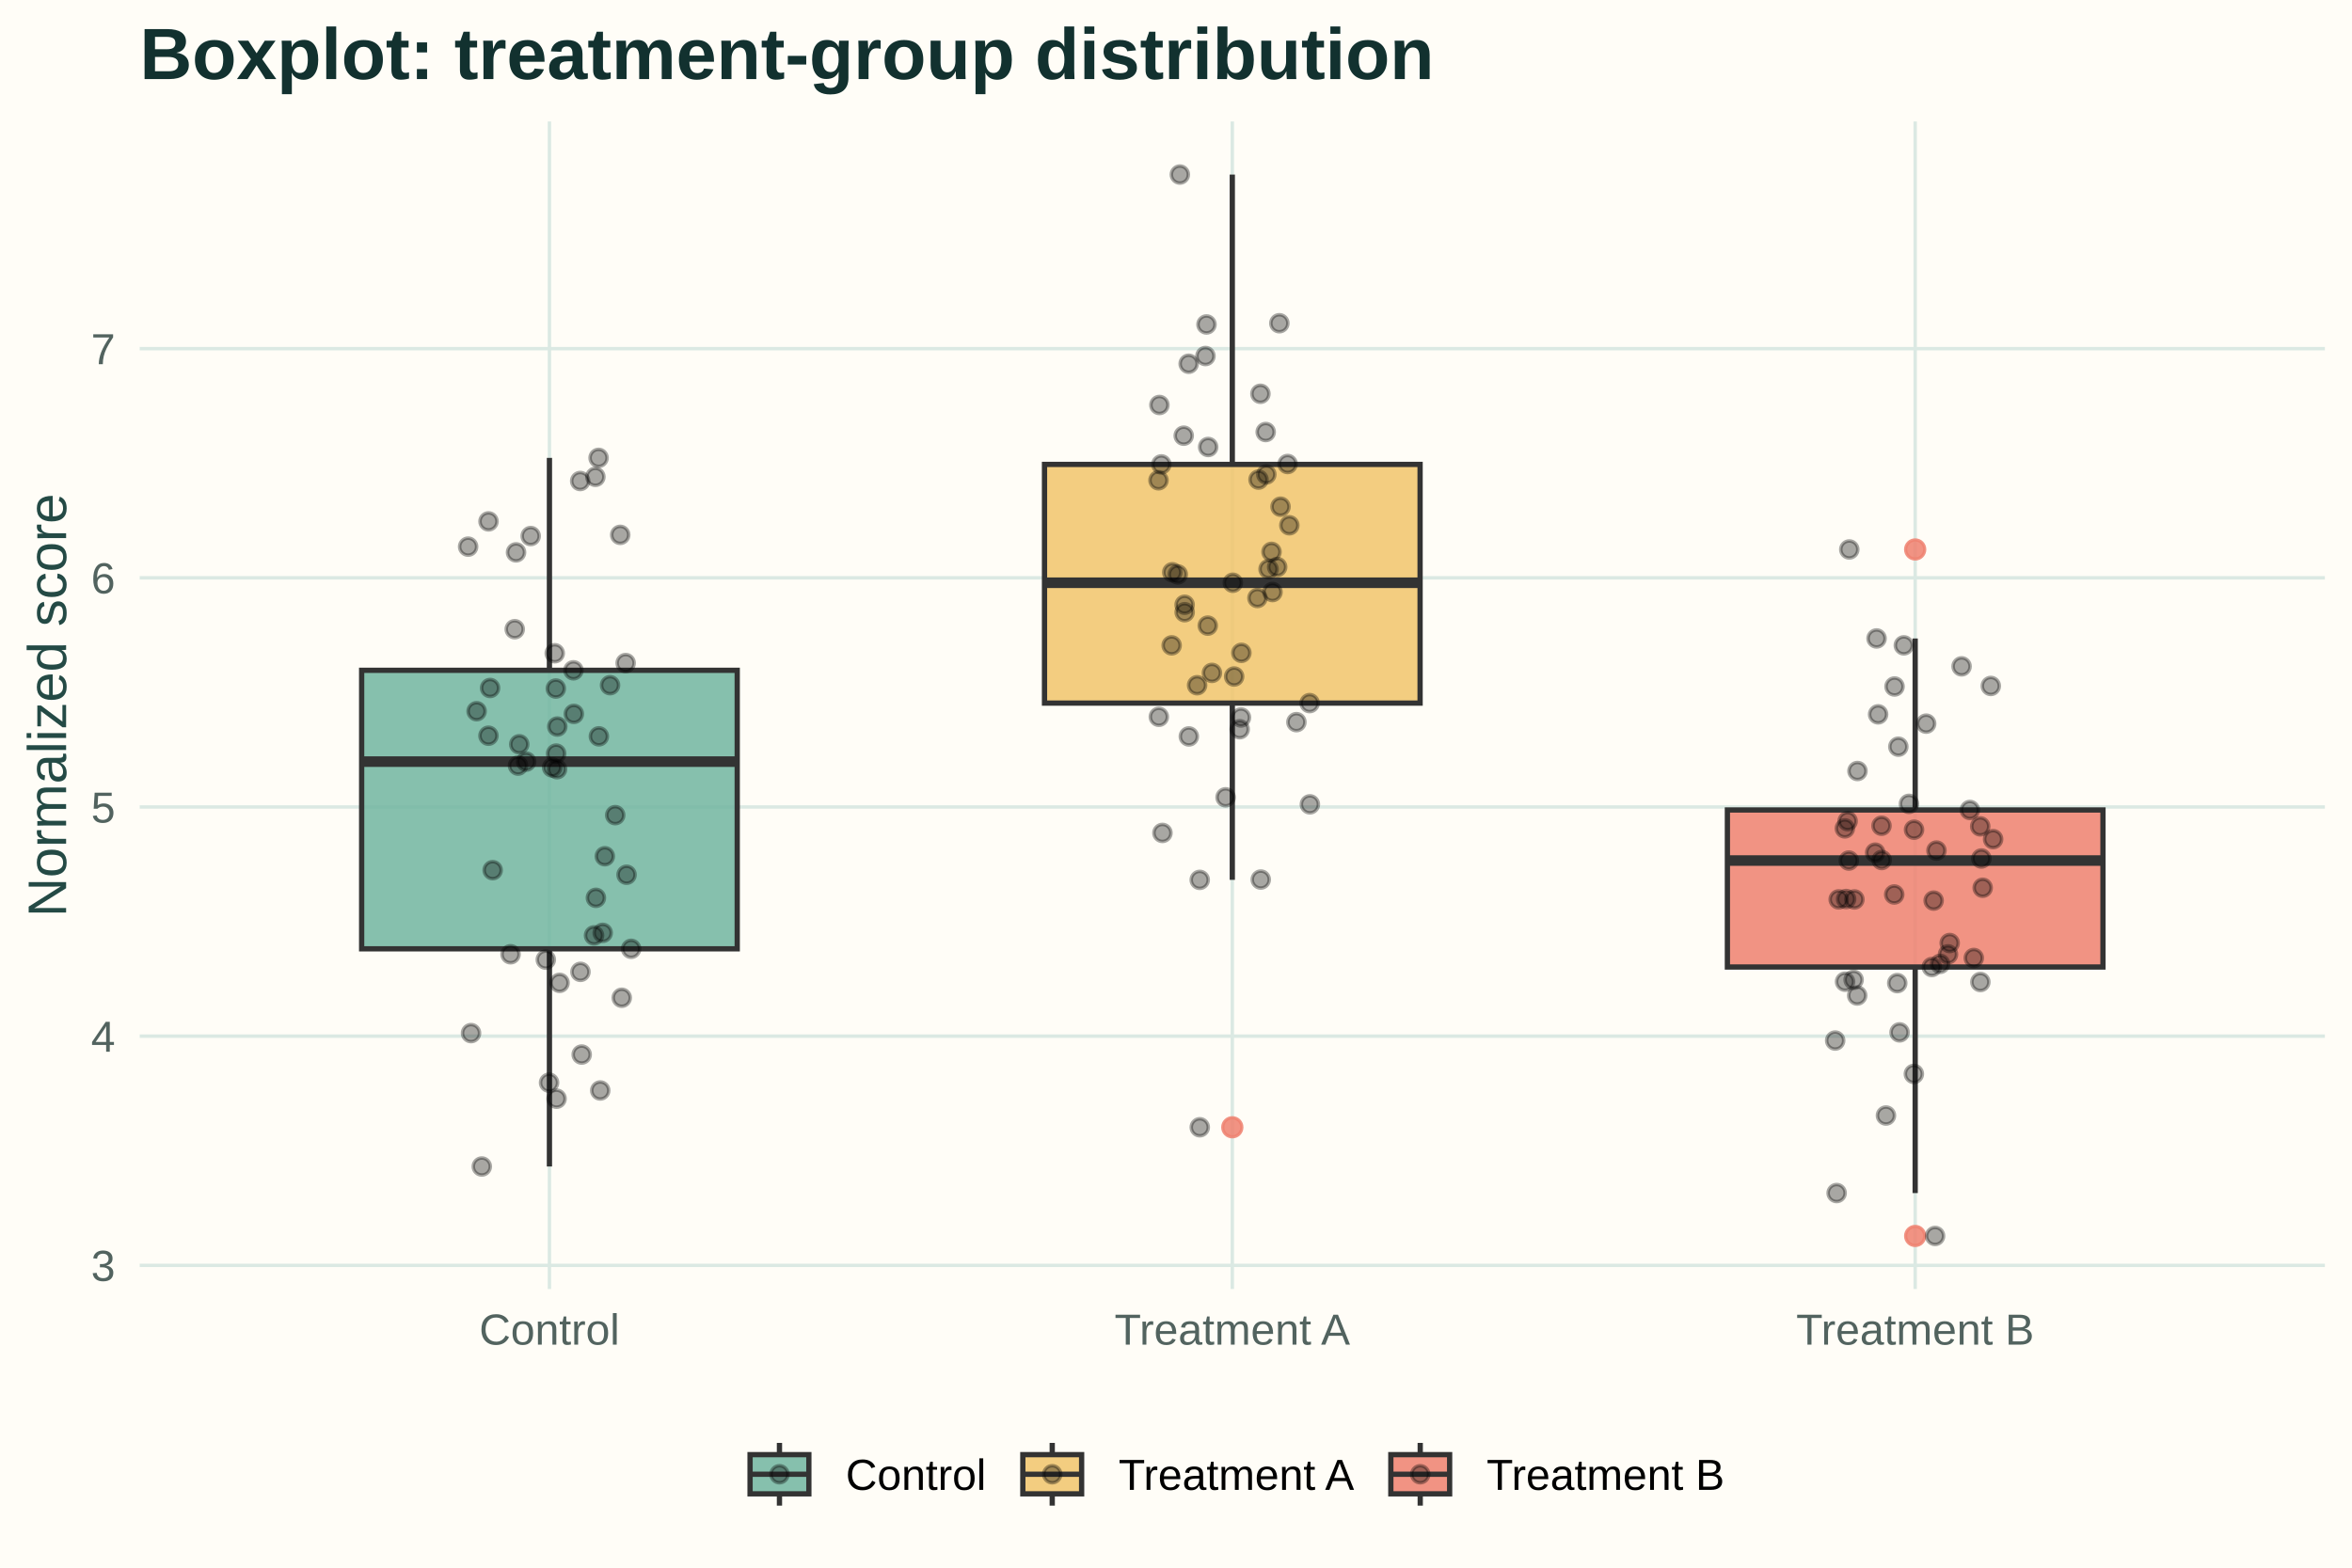
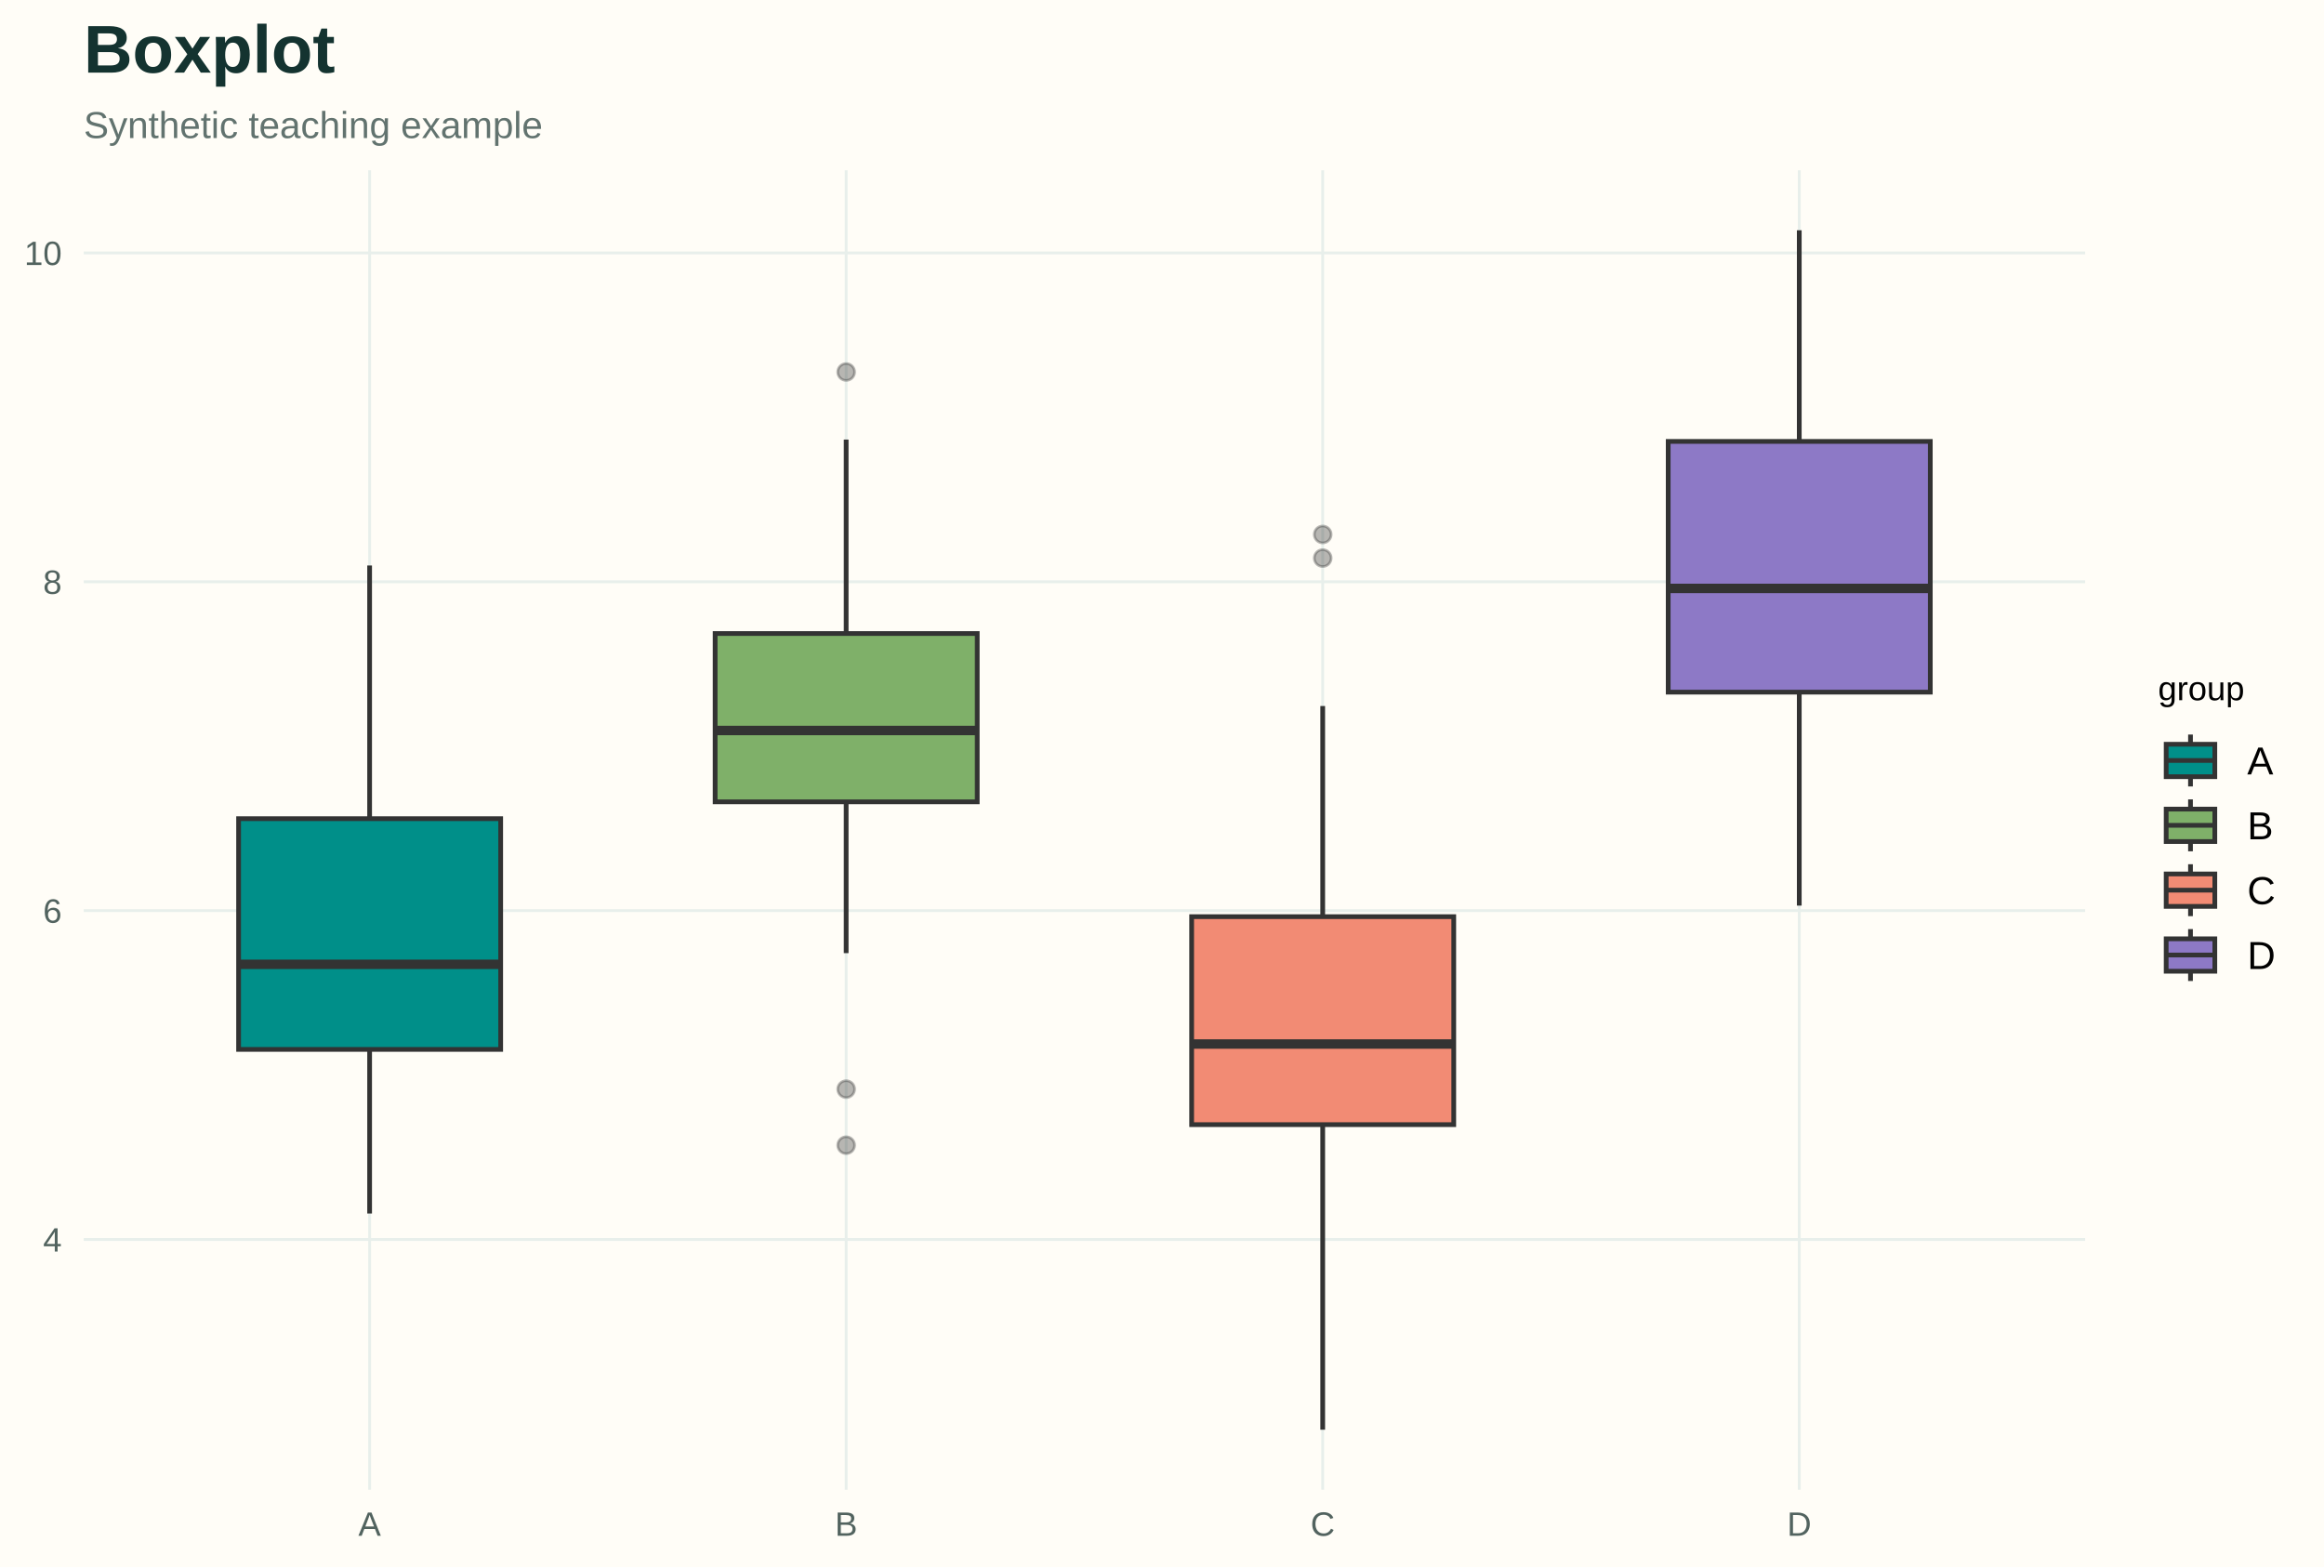
- <svg xmlns="http://www.w3.org/2000/svg" width="518.40pt" height="345.60pt" viewBox="0 0 518.40 345.60">
+ <svg xmlns="http://www.w3.org/2000/svg" width="619.20pt" height="417.60pt" viewBox="0 0 619.20 417.60">
  <g class="svglite">
    <defs>
      <style type="text/css">
    .svglite line, .svglite polyline, .svglite polygon, .svglite path, .svglite rect, .svglite circle {
      fill: none;
      stroke: #000000;
      stroke-linecap: round;
      stroke-linejoin: round;
      stroke-miterlimit: 10.00;
    }
    .svglite text {
      white-space: pre;
    }
    .svglite g.glyphgroup path {
      fill: inherit;
      stroke: none;
    }
  </style>
    </defs>
    <rect width="100%" height="100%" style="stroke: none; fill: #FFFDF7;" />
    <defs>
-       <clipPath id="cpMC4wMHw1MTguNDB8MC4wMHwzNDUuNjA=">
-         <rect x="0.00" y="0.00" width="518.40" height="345.60" />
+       <clipPath id="cpMC4wMHw2MTkuMjB8MC4wMHw0MTcuNjA=">
+         <rect x="0.00" y="0.00" width="619.20" height="417.60" />
      </clipPath>
    </defs>
-     <g clip-path="url(#cpMC4wMHw1MTguNDB8MC4wMHwzNDUuNjA=)">
-       <rect x="0.00" y="0.00" width="518.40" height="345.60" style="stroke-width: 1.16; stroke: none; fill: #FFFDF7;" />
+     <g clip-path="url(#cpMC4wMHw2MTkuMjB8MC4wMHw0MTcuNjA=)">
+       <rect x="0.00" y="-0" width="619.20" height="417.60" style="stroke-width: 1.26; stroke: none; fill: #FFFDF7;" />
    </g>
    <defs>
-       <clipPath id="cpMzAuNzl8NTEyLjQyfDI2Ljc4fDI4NC4xNw==">
-         <rect x="30.79" y="26.78" width="481.63" height="257.39" />
+       <clipPath id="cpMjIuMzB8NTU1LjU3fDQ1LjM4fDM5Ni45Nw==">
+         <rect x="22.30" y="45.38" width="533.26" height="351.59" />
      </clipPath>
    </defs>
-     <g clip-path="url(#cpMzAuNzl8NTEyLjQyfDI2Ljc4fDI4NC4xNw==)">
-       <rect x="30.79" y="26.78" width="481.63" height="257.39" style="stroke-width: 1.16; stroke: none; fill: #FFFDF7;" />
-       <polyline points="30.79,278.95 512.42,278.95 " style="stroke-width: 0.75; stroke: #DBE9E3; stroke-linecap: butt;" />
-       <polyline points="30.79,228.42 512.42,228.42 " style="stroke-width: 0.75; stroke: #DBE9E3; stroke-linecap: butt;" />
-       <polyline points="30.79,177.90 512.42,177.90 " style="stroke-width: 0.75; stroke: #DBE9E3; stroke-linecap: butt;" />
-       <polyline points="30.79,127.38 512.42,127.38 " style="stroke-width: 0.75; stroke: #DBE9E3; stroke-linecap: butt;" />
-       <polyline points="30.79,76.86 512.42,76.86 " style="stroke-width: 0.75; stroke: #DBE9E3; stroke-linecap: butt;" />
-       <polyline points="121.10,284.17 121.10,26.78 " style="stroke-width: 0.75; stroke: #DBE9E3; stroke-linecap: butt;" />
-       <polyline points="271.61,284.17 271.61,26.78 " style="stroke-width: 0.75; stroke: #DBE9E3; stroke-linecap: butt;" />
-       <polyline points="422.12,284.17 422.12,26.78 " style="stroke-width: 0.75; stroke: #DBE9E3; stroke-linecap: butt;" />
-       <line x1="121.10" y1="147.77" x2="121.10" y2="100.94" style="stroke-width: 1.16; stroke: #333333; stroke-linecap: butt;" />
-       <line x1="121.10" y1="209.17" x2="121.10" y2="257.16" style="stroke-width: 1.16; stroke: #333333; stroke-linecap: butt;" />
-       <polygon points="79.71,147.77 79.71,209.17 162.49,209.17 162.49,147.77 79.71,147.77 " style="stroke-width: 1.16; stroke: #333333; stroke-linecap: butt; stroke-linejoin: miter; fill: #73B6A1; fill-opacity: 0.86;" />
-       <line x1="79.71" y1="167.90" x2="162.49" y2="167.90" style="stroke-width: 2.33; stroke: #333333; stroke-linecap: butt; stroke-linejoin: miter;" />
-       <circle cx="271.61" cy="248.51" r="2.10" style="stroke-width: 0.71; stroke: #EF8271; stroke-opacity: 0.86; fill: #EF8271; fill-opacity: 0.86;" />
-       <line x1="271.61" y1="102.38" x2="271.61" y2="38.48" style="stroke-width: 1.16; stroke: #333333; stroke-linecap: butt;" />
-       <line x1="271.61" y1="155.00" x2="271.61" y2="193.97" style="stroke-width: 1.16; stroke: #333333; stroke-linecap: butt;" />
-       <polygon points="230.22,102.38 230.22,155.00 313.00,155.00 313.00,102.38 230.22,102.38 " style="stroke-width: 1.16; stroke: #333333; stroke-linecap: butt; stroke-linejoin: miter; fill: #F1C56D; fill-opacity: 0.86;" />
-       <line x1="230.22" y1="128.47" x2="313.00" y2="128.47" style="stroke-width: 2.33; stroke: #333333; stroke-linecap: butt; stroke-linejoin: miter;" />
-       <circle cx="422.12" cy="272.47" r="2.10" style="stroke-width: 0.71; stroke: #EF8271; stroke-opacity: 0.86; fill: #EF8271; fill-opacity: 0.86;" />
-       <circle cx="422.12" cy="121.13" r="2.10" style="stroke-width: 0.71; stroke: #EF8271; stroke-opacity: 0.86; fill: #EF8271; fill-opacity: 0.86;" />
-       <line x1="422.12" y1="178.56" x2="422.12" y2="140.75" style="stroke-width: 1.16; stroke: #333333; stroke-linecap: butt;" />
-       <line x1="422.12" y1="213.18" x2="422.12" y2="263.01" style="stroke-width: 1.16; stroke: #333333; stroke-linecap: butt;" />
-       <polygon points="380.73,178.56 380.73,213.18 463.51,213.18 463.51,178.56 380.73,178.56 " style="stroke-width: 1.16; stroke: #333333; stroke-linecap: butt; stroke-linejoin: miter; fill: #EF8271; fill-opacity: 0.86;" />
-       <line x1="380.73" y1="189.71" x2="463.51" y2="189.71" style="stroke-width: 2.33; stroke: #333333; stroke-linecap: butt; stroke-linejoin: miter;" />
-       <circle cx="122.58" cy="166.13" r="1.88" style="stroke-width: 0.77; stroke: #000000; stroke-opacity: 0.34; fill: #000000; fill-opacity: 0.34;" />
-       <circle cx="113.74" cy="121.77" r="1.88" style="stroke-width: 0.77; stroke: #000000; stroke-opacity: 0.34; fill: #000000; fill-opacity: 0.34;" />
-       <circle cx="108.02" cy="151.67" r="1.88" style="stroke-width: 0.77; stroke: #000000; stroke-opacity: 0.34; fill: #000000; fill-opacity: 0.34;" />
-       <circle cx="116.97" cy="118.17" r="1.88" style="stroke-width: 0.77; stroke: #000000; stroke-opacity: 0.34; fill: #000000; fill-opacity: 0.34;" />
-       <circle cx="122.83" cy="160.17" r="1.88" style="stroke-width: 0.77; stroke: #000000; stroke-opacity: 0.34; fill: #000000; fill-opacity: 0.34;" />
-       <circle cx="105.05" cy="156.79" r="1.88" style="stroke-width: 0.77; stroke: #000000; stroke-opacity: 0.34; fill: #000000; fill-opacity: 0.34;" />
-       <circle cx="135.60" cy="179.70" r="1.88" style="stroke-width: 0.77; stroke: #000000; stroke-opacity: 0.34; fill: #000000; fill-opacity: 0.34;" />
-       <circle cx="136.70" cy="117.91" r="1.88" style="stroke-width: 0.77; stroke: #000000; stroke-opacity: 0.34; fill: #000000; fill-opacity: 0.34;" />
-       <circle cx="122.67" cy="242.21" r="1.88" style="stroke-width: 0.77; stroke: #000000; stroke-opacity: 0.34; fill: #000000; fill-opacity: 0.34;" />
-       <circle cx="114.18" cy="168.78" r="1.88" style="stroke-width: 0.77; stroke: #000000; stroke-opacity: 0.34; fill: #000000; fill-opacity: 0.34;" />
-       <circle cx="103.18" cy="120.51" r="1.88" style="stroke-width: 0.77; stroke: #000000; stroke-opacity: 0.34; fill: #000000; fill-opacity: 0.34;" />
-       <circle cx="113.45" cy="138.71" r="1.88" style="stroke-width: 0.77; stroke: #000000; stroke-opacity: 0.34; fill: #000000; fill-opacity: 0.34;" />
-       <circle cx="131.93" cy="100.94" r="1.88" style="stroke-width: 0.77; stroke: #000000; stroke-opacity: 0.34; fill: #000000; fill-opacity: 0.34;" />
-       <circle cx="130.93" cy="206.21" r="1.88" style="stroke-width: 0.77; stroke: #000000; stroke-opacity: 0.34; fill: #000000; fill-opacity: 0.34;" />
-       <circle cx="127.88" cy="106.04" r="1.88" style="stroke-width: 0.77; stroke: #000000; stroke-opacity: 0.34; fill: #000000; fill-opacity: 0.34;" />
-       <circle cx="122.78" cy="169.57" r="1.88" style="stroke-width: 0.77; stroke: #000000; stroke-opacity: 0.34; fill: #000000; fill-opacity: 0.34;" />
-       <circle cx="132.30" cy="240.40" r="1.88" style="stroke-width: 0.77; stroke: #000000; stroke-opacity: 0.34; fill: #000000; fill-opacity: 0.34;" />
-       <circle cx="122.51" cy="151.79" r="1.88" style="stroke-width: 0.77; stroke: #000000; stroke-opacity: 0.34; fill: #000000; fill-opacity: 0.34;" />
-       <circle cx="107.67" cy="114.94" r="1.88" style="stroke-width: 0.77; stroke: #000000; stroke-opacity: 0.34; fill: #000000; fill-opacity: 0.34;" />
-       <circle cx="106.19" cy="257.16" r="1.88" style="stroke-width: 0.77; stroke: #000000; stroke-opacity: 0.34; fill: #000000; fill-opacity: 0.34;" />
-       <circle cx="107.66" cy="162.19" r="1.88" style="stroke-width: 0.77; stroke: #000000; stroke-opacity: 0.34; fill: #000000; fill-opacity: 0.34;" />
-       <circle cx="121.02" cy="238.68" r="1.88" style="stroke-width: 0.77; stroke: #000000; stroke-opacity: 0.34; fill: #000000; fill-opacity: 0.34;" />
-       <circle cx="122.27" cy="144.01" r="1.88" style="stroke-width: 0.77; stroke: #000000; stroke-opacity: 0.34; fill: #000000; fill-opacity: 0.34;" />
-       <circle cx="120.30" cy="211.56" r="1.88" style="stroke-width: 0.77; stroke: #000000; stroke-opacity: 0.34; fill: #000000; fill-opacity: 0.34;" />
-       <circle cx="137.90" cy="146.17" r="1.88" style="stroke-width: 0.77; stroke: #000000; stroke-opacity: 0.34; fill: #000000; fill-opacity: 0.34;" />
-       <circle cx="131.23" cy="105.12" r="1.88" style="stroke-width: 0.77; stroke: #000000; stroke-opacity: 0.34; fill: #000000; fill-opacity: 0.34;" />
-       <circle cx="103.82" cy="227.75" r="1.88" style="stroke-width: 0.77; stroke: #000000; stroke-opacity: 0.34; fill: #000000; fill-opacity: 0.34;" />
-       <circle cx="128.21" cy="232.48" r="1.88" style="stroke-width: 0.77; stroke: #000000; stroke-opacity: 0.34; fill: #000000; fill-opacity: 0.34;" />
-       <circle cx="108.59" cy="191.83" r="1.88" style="stroke-width: 0.77; stroke: #000000; stroke-opacity: 0.34; fill: #000000; fill-opacity: 0.34;" />
-       <circle cx="133.31" cy="188.76" r="1.88" style="stroke-width: 0.77; stroke: #000000; stroke-opacity: 0.34; fill: #000000; fill-opacity: 0.34;" />
-       <circle cx="121.70" cy="169.18" r="1.88" style="stroke-width: 0.77; stroke: #000000; stroke-opacity: 0.34; fill: #000000; fill-opacity: 0.34;" />
-       <circle cx="132.00" cy="162.33" r="1.88" style="stroke-width: 0.77; stroke: #000000; stroke-opacity: 0.34; fill: #000000; fill-opacity: 0.34;" />
-       <circle cx="138.10" cy="192.84" r="1.88" style="stroke-width: 0.77; stroke: #000000; stroke-opacity: 0.34; fill: #000000; fill-opacity: 0.34;" />
-       <circle cx="112.53" cy="210.37" r="1.88" style="stroke-width: 0.77; stroke: #000000; stroke-opacity: 0.34; fill: #000000; fill-opacity: 0.34;" />
-       <circle cx="127.94" cy="214.25" r="1.88" style="stroke-width: 0.77; stroke: #000000; stroke-opacity: 0.34; fill: #000000; fill-opacity: 0.34;" />
-       <circle cx="115.97" cy="167.90" r="1.88" style="stroke-width: 0.77; stroke: #000000; stroke-opacity: 0.34; fill: #000000; fill-opacity: 0.34;" />
-       <circle cx="126.39" cy="147.77" r="1.88" style="stroke-width: 0.77; stroke: #000000; stroke-opacity: 0.34; fill: #000000; fill-opacity: 0.34;" />
-       <circle cx="114.45" cy="164.08" r="1.88" style="stroke-width: 0.77; stroke: #000000; stroke-opacity: 0.34; fill: #000000; fill-opacity: 0.34;" />
-       <circle cx="139.11" cy="209.17" r="1.88" style="stroke-width: 0.77; stroke: #000000; stroke-opacity: 0.34; fill: #000000; fill-opacity: 0.34;" />
-       <circle cx="131.34" cy="197.93" r="1.88" style="stroke-width: 0.77; stroke: #000000; stroke-opacity: 0.34; fill: #000000; fill-opacity: 0.34;" />
-       <circle cx="123.33" cy="216.67" r="1.88" style="stroke-width: 0.77; stroke: #000000; stroke-opacity: 0.34; fill: #000000; fill-opacity: 0.34;" />
-       <circle cx="134.46" cy="151.05" r="1.88" style="stroke-width: 0.77; stroke: #000000; stroke-opacity: 0.34; fill: #000000; fill-opacity: 0.34;" />
-       <circle cx="126.48" cy="157.38" r="1.88" style="stroke-width: 0.77; stroke: #000000; stroke-opacity: 0.34; fill: #000000; fill-opacity: 0.34;" />
-       <circle cx="132.84" cy="205.65" r="1.88" style="stroke-width: 0.77; stroke: #000000; stroke-opacity: 0.34; fill: #000000; fill-opacity: 0.34;" />
-       <circle cx="137.04" cy="219.96" r="1.88" style="stroke-width: 0.77; stroke: #000000; stroke-opacity: 0.34; fill: #000000; fill-opacity: 0.34;" />
-       <circle cx="281.50" cy="124.99" r="1.88" style="stroke-width: 0.77; stroke: #000000; stroke-opacity: 0.34; fill: #000000; fill-opacity: 0.34;" />
-       <circle cx="255.97" cy="102.38" r="1.88" style="stroke-width: 0.77; stroke: #000000; stroke-opacity: 0.34; fill: #000000; fill-opacity: 0.34;" />
-       <circle cx="262.03" cy="162.35" r="1.88" style="stroke-width: 0.77; stroke: #000000; stroke-opacity: 0.34; fill: #000000; fill-opacity: 0.34;" />
-       <circle cx="261.99" cy="80.19" r="1.88" style="stroke-width: 0.77; stroke: #000000; stroke-opacity: 0.34; fill: #000000; fill-opacity: 0.34;" />
-       <circle cx="280.25" cy="121.66" r="1.88" style="stroke-width: 0.77; stroke: #000000; stroke-opacity: 0.34; fill: #000000; fill-opacity: 0.34;" />
-       <circle cx="261.11" cy="134.96" r="1.88" style="stroke-width: 0.77; stroke: #000000; stroke-opacity: 0.34; fill: #000000; fill-opacity: 0.34;" />
-       <circle cx="266.29" cy="98.54" r="1.88" style="stroke-width: 0.77; stroke: #000000; stroke-opacity: 0.34; fill: #000000; fill-opacity: 0.34;" />
-       <circle cx="288.65" cy="155.00" r="1.88" style="stroke-width: 0.77; stroke: #000000; stroke-opacity: 0.34; fill: #000000; fill-opacity: 0.34;" />
-       <circle cx="279.60" cy="125.46" r="1.88" style="stroke-width: 0.77; stroke: #000000; stroke-opacity: 0.34; fill: #000000; fill-opacity: 0.34;" />
-       <circle cx="258.24" cy="142.27" r="1.88" style="stroke-width: 0.77; stroke: #000000; stroke-opacity: 0.34; fill: #000000; fill-opacity: 0.34;" />
-       <circle cx="267.12" cy="148.34" r="1.88" style="stroke-width: 0.77; stroke: #000000; stroke-opacity: 0.34; fill: #000000; fill-opacity: 0.34;" />
-       <circle cx="266.20" cy="137.92" r="1.88" style="stroke-width: 0.77; stroke: #000000; stroke-opacity: 0.34; fill: #000000; fill-opacity: 0.34;" />
-       <circle cx="265.69" cy="78.49" r="1.88" style="stroke-width: 0.77; stroke: #000000; stroke-opacity: 0.34; fill: #000000; fill-opacity: 0.34;" />
-       <circle cx="278.97" cy="95.24" r="1.88" style="stroke-width: 0.77; stroke: #000000; stroke-opacity: 0.34; fill: #000000; fill-opacity: 0.34;" />
-       <circle cx="272.02" cy="149.14" r="1.88" style="stroke-width: 0.77; stroke: #000000; stroke-opacity: 0.34; fill: #000000; fill-opacity: 0.34;" />
-       <circle cx="288.71" cy="177.32" r="1.88" style="stroke-width: 0.77; stroke: #000000; stroke-opacity: 0.34; fill: #000000; fill-opacity: 0.34;" />
-       <circle cx="281.98" cy="71.26" r="1.88" style="stroke-width: 0.77; stroke: #000000; stroke-opacity: 0.34; fill: #000000; fill-opacity: 0.34;" />
-       <circle cx="264.44" cy="248.51" r="1.88" style="stroke-width: 0.77; stroke: #000000; stroke-opacity: 0.34; fill: #000000; fill-opacity: 0.34;" />
-       <circle cx="255.42" cy="158.02" r="1.88" style="stroke-width: 0.77; stroke: #000000; stroke-opacity: 0.34; fill: #000000; fill-opacity: 0.34;" />
-       <circle cx="284.18" cy="115.80" r="1.88" style="stroke-width: 0.77; stroke: #000000; stroke-opacity: 0.34; fill: #000000; fill-opacity: 0.34;" />
-       <circle cx="256.21" cy="183.62" r="1.88" style="stroke-width: 0.77; stroke: #000000; stroke-opacity: 0.34; fill: #000000; fill-opacity: 0.34;" />
-       <circle cx="273.52" cy="158.17" r="1.88" style="stroke-width: 0.77; stroke: #000000; stroke-opacity: 0.34; fill: #000000; fill-opacity: 0.34;" />
-       <circle cx="261.10" cy="133.32" r="1.88" style="stroke-width: 0.77; stroke: #000000; stroke-opacity: 0.34; fill: #000000; fill-opacity: 0.34;" />
-       <circle cx="259.59" cy="126.63" r="1.88" style="stroke-width: 0.77; stroke: #000000; stroke-opacity: 0.34; fill: #000000; fill-opacity: 0.34;" />
-       <circle cx="277.88" cy="193.90" r="1.88" style="stroke-width: 0.77; stroke: #000000; stroke-opacity: 0.34; fill: #000000; fill-opacity: 0.34;" />
-       <circle cx="273.24" cy="160.76" r="1.88" style="stroke-width: 0.77; stroke: #000000; stroke-opacity: 0.34; fill: #000000; fill-opacity: 0.34;" />
-       <circle cx="273.61" cy="143.92" r="1.88" style="stroke-width: 0.77; stroke: #000000; stroke-opacity: 0.34; fill: #000000; fill-opacity: 0.34;" />
-       <circle cx="271.73" cy="128.47" r="1.88" style="stroke-width: 0.77; stroke: #000000; stroke-opacity: 0.34; fill: #000000; fill-opacity: 0.34;" />
-       <circle cx="255.34" cy="105.88" r="1.88" style="stroke-width: 0.77; stroke: #000000; stroke-opacity: 0.34; fill: #000000; fill-opacity: 0.34;" />
-       <circle cx="282.24" cy="111.70" r="1.88" style="stroke-width: 0.77; stroke: #000000; stroke-opacity: 0.34; fill: #000000; fill-opacity: 0.34;" />
-       <circle cx="264.43" cy="193.97" r="1.88" style="stroke-width: 0.77; stroke: #000000; stroke-opacity: 0.34; fill: #000000; fill-opacity: 0.34;" />
-       <circle cx="270.13" cy="175.77" r="1.88" style="stroke-width: 0.77; stroke: #000000; stroke-opacity: 0.34; fill: #000000; fill-opacity: 0.34;" />
-       <circle cx="280.47" cy="130.52" r="1.88" style="stroke-width: 0.77; stroke: #000000; stroke-opacity: 0.34; fill: #000000; fill-opacity: 0.34;" />
-       <circle cx="277.39" cy="105.73" r="1.88" style="stroke-width: 0.77; stroke: #000000; stroke-opacity: 0.34; fill: #000000; fill-opacity: 0.34;" />
-       <circle cx="265.92" cy="71.53" r="1.88" style="stroke-width: 0.77; stroke: #000000; stroke-opacity: 0.34; fill: #000000; fill-opacity: 0.34;" />
-       <circle cx="263.85" cy="151.06" r="1.88" style="stroke-width: 0.77; stroke: #000000; stroke-opacity: 0.34; fill: #000000; fill-opacity: 0.34;" />
-       <circle cx="283.80" cy="102.29" r="1.88" style="stroke-width: 0.77; stroke: #000000; stroke-opacity: 0.34; fill: #000000; fill-opacity: 0.34;" />
-       <circle cx="258.38" cy="126.16" r="1.88" style="stroke-width: 0.77; stroke: #000000; stroke-opacity: 0.34; fill: #000000; fill-opacity: 0.34;" />
-       <circle cx="277.15" cy="131.83" r="1.88" style="stroke-width: 0.77; stroke: #000000; stroke-opacity: 0.34; fill: #000000; fill-opacity: 0.34;" />
-       <circle cx="260.05" cy="38.48" r="1.88" style="stroke-width: 0.77; stroke: #000000; stroke-opacity: 0.34; fill: #000000; fill-opacity: 0.34;" />
-       <circle cx="255.54" cy="89.28" r="1.88" style="stroke-width: 0.77; stroke: #000000; stroke-opacity: 0.34; fill: #000000; fill-opacity: 0.34;" />
-       <circle cx="260.90" cy="96.05" r="1.88" style="stroke-width: 0.77; stroke: #000000; stroke-opacity: 0.34; fill: #000000; fill-opacity: 0.34;" />
-       <circle cx="277.81" cy="86.81" r="1.88" style="stroke-width: 0.77; stroke: #000000; stroke-opacity: 0.34; fill: #000000; fill-opacity: 0.34;" />
-       <circle cx="285.74" cy="159.20" r="1.88" style="stroke-width: 0.77; stroke: #000000; stroke-opacity: 0.34; fill: #000000; fill-opacity: 0.34;" />
-       <circle cx="279.11" cy="104.59" r="1.88" style="stroke-width: 0.77; stroke: #000000; stroke-opacity: 0.34; fill: #000000; fill-opacity: 0.34;" />
-       <circle cx="436.46" cy="182.17" r="1.88" style="stroke-width: 0.77; stroke: #000000; stroke-opacity: 0.34; fill: #000000; fill-opacity: 0.34;" />
-       <circle cx="408.73" cy="198.28" r="1.88" style="stroke-width: 0.77; stroke: #000000; stroke-opacity: 0.34; fill: #000000; fill-opacity: 0.34;" />
-       <circle cx="404.49" cy="229.39" r="1.88" style="stroke-width: 0.77; stroke: #000000; stroke-opacity: 0.34; fill: #000000; fill-opacity: 0.34;" />
-       <circle cx="439.30" cy="184.99" r="1.88" style="stroke-width: 0.77; stroke: #000000; stroke-opacity: 0.34; fill: #000000; fill-opacity: 0.34;" />
-       <circle cx="407.24" cy="181.02" r="1.88" style="stroke-width: 0.77; stroke: #000000; stroke-opacity: 0.34; fill: #000000; fill-opacity: 0.34;" />
-       <circle cx="406.90" cy="198.19" r="1.88" style="stroke-width: 0.77; stroke: #000000; stroke-opacity: 0.34; fill: #000000; fill-opacity: 0.34;" />
-       <circle cx="425.79" cy="213.18" r="1.88" style="stroke-width: 0.77; stroke: #000000; stroke-opacity: 0.34; fill: #000000; fill-opacity: 0.34;" />
-       <circle cx="414.70" cy="182.04" r="1.88" style="stroke-width: 0.77; stroke: #000000; stroke-opacity: 0.34; fill: #000000; fill-opacity: 0.34;" />
-       <circle cx="404.81" cy="263.01" r="1.88" style="stroke-width: 0.77; stroke: #000000; stroke-opacity: 0.34; fill: #000000; fill-opacity: 0.34;" />
-       <circle cx="436.71" cy="189.26" r="1.88" style="stroke-width: 0.77; stroke: #000000; stroke-opacity: 0.34; fill: #000000; fill-opacity: 0.34;" />
-       <circle cx="409.34" cy="219.46" r="1.88" style="stroke-width: 0.77; stroke: #000000; stroke-opacity: 0.34; fill: #000000; fill-opacity: 0.34;" />
-       <circle cx="418.17" cy="216.73" r="1.88" style="stroke-width: 0.77; stroke: #000000; stroke-opacity: 0.34; fill: #000000; fill-opacity: 0.34;" />
-       <circle cx="419.62" cy="142.27" r="1.88" style="stroke-width: 0.77; stroke: #000000; stroke-opacity: 0.34; fill: #000000; fill-opacity: 0.34;" />
-       <circle cx="436.49" cy="216.49" r="1.88" style="stroke-width: 0.77; stroke: #000000; stroke-opacity: 0.34; fill: #000000; fill-opacity: 0.34;" />
-       <circle cx="418.68" cy="227.59" r="1.88" style="stroke-width: 0.77; stroke: #000000; stroke-opacity: 0.34; fill: #000000; fill-opacity: 0.34;" />
-       <circle cx="432.35" cy="146.90" r="1.88" style="stroke-width: 0.77; stroke: #000000; stroke-opacity: 0.34; fill: #000000; fill-opacity: 0.34;" />
-       <circle cx="426.19" cy="198.54" r="1.88" style="stroke-width: 0.77; stroke: #000000; stroke-opacity: 0.34; fill: #000000; fill-opacity: 0.34;" />
-       <circle cx="421.83" cy="236.75" r="1.88" style="stroke-width: 0.77; stroke: #000000; stroke-opacity: 0.34; fill: #000000; fill-opacity: 0.34;" />
-       <circle cx="405.26" cy="198.27" r="1.88" style="stroke-width: 0.77; stroke: #000000; stroke-opacity: 0.34; fill: #000000; fill-opacity: 0.34;" />
-       <circle cx="413.31" cy="187.97" r="1.88" style="stroke-width: 0.77; stroke: #000000; stroke-opacity: 0.34; fill: #000000; fill-opacity: 0.34;" />
-       <circle cx="406.62" cy="182.62" r="1.88" style="stroke-width: 0.77; stroke: #000000; stroke-opacity: 0.34; fill: #000000; fill-opacity: 0.34;" />
-       <circle cx="426.81" cy="187.51" r="1.88" style="stroke-width: 0.77; stroke: #000000; stroke-opacity: 0.34; fill: #000000; fill-opacity: 0.34;" />
-       <circle cx="414.74" cy="189.59" r="1.88" style="stroke-width: 0.77; stroke: #000000; stroke-opacity: 0.34; fill: #000000; fill-opacity: 0.34;" />
-       <circle cx="429.73" cy="207.89" r="1.88" style="stroke-width: 0.77; stroke: #000000; stroke-opacity: 0.34; fill: #000000; fill-opacity: 0.34;" />
-       <circle cx="435.04" cy="211.19" r="1.88" style="stroke-width: 0.77; stroke: #000000; stroke-opacity: 0.34; fill: #000000; fill-opacity: 0.34;" />
-       <circle cx="407.50" cy="189.71" r="1.88" style="stroke-width: 0.77; stroke: #000000; stroke-opacity: 0.34; fill: #000000; fill-opacity: 0.34;" />
-       <circle cx="417.50" cy="197.19" r="1.88" style="stroke-width: 0.77; stroke: #000000; stroke-opacity: 0.34; fill: #000000; fill-opacity: 0.34;" />
-       <circle cx="406.67" cy="216.42" r="1.88" style="stroke-width: 0.77; stroke: #000000; stroke-opacity: 0.34; fill: #000000; fill-opacity: 0.34;" />
-       <circle cx="418.41" cy="164.61" r="1.88" style="stroke-width: 0.77; stroke: #000000; stroke-opacity: 0.34; fill: #000000; fill-opacity: 0.34;" />
-       <circle cx="420.75" cy="177.21" r="1.88" style="stroke-width: 0.77; stroke: #000000; stroke-opacity: 0.34; fill: #000000; fill-opacity: 0.34;" />
-       <circle cx="408.55" cy="216.00" r="1.88" style="stroke-width: 0.77; stroke: #000000; stroke-opacity: 0.34; fill: #000000; fill-opacity: 0.34;" />
-       <circle cx="437.00" cy="195.71" r="1.88" style="stroke-width: 0.77; stroke: #000000; stroke-opacity: 0.34; fill: #000000; fill-opacity: 0.34;" />
-       <circle cx="413.95" cy="157.48" r="1.88" style="stroke-width: 0.77; stroke: #000000; stroke-opacity: 0.34; fill: #000000; fill-opacity: 0.34;" />
-       <circle cx="434.18" cy="178.56" r="1.88" style="stroke-width: 0.77; stroke: #000000; stroke-opacity: 0.34; fill: #000000; fill-opacity: 0.34;" />
-       <circle cx="438.79" cy="151.22" r="1.88" style="stroke-width: 0.77; stroke: #000000; stroke-opacity: 0.34; fill: #000000; fill-opacity: 0.34;" />
-       <circle cx="409.40" cy="169.97" r="1.88" style="stroke-width: 0.77; stroke: #000000; stroke-opacity: 0.34; fill: #000000; fill-opacity: 0.34;" />
-       <circle cx="429.36" cy="210.39" r="1.88" style="stroke-width: 0.77; stroke: #000000; stroke-opacity: 0.34; fill: #000000; fill-opacity: 0.34;" />
-       <circle cx="417.57" cy="151.34" r="1.88" style="stroke-width: 0.77; stroke: #000000; stroke-opacity: 0.34; fill: #000000; fill-opacity: 0.34;" />
-       <circle cx="426.51" cy="272.47" r="1.88" style="stroke-width: 0.77; stroke: #000000; stroke-opacity: 0.34; fill: #000000; fill-opacity: 0.34;" />
-       <circle cx="415.68" cy="245.92" r="1.88" style="stroke-width: 0.77; stroke: #000000; stroke-opacity: 0.34; fill: #000000; fill-opacity: 0.34;" />
-       <circle cx="421.87" cy="182.91" r="1.88" style="stroke-width: 0.77; stroke: #000000; stroke-opacity: 0.34; fill: #000000; fill-opacity: 0.34;" />
-       <circle cx="413.61" cy="140.75" r="1.88" style="stroke-width: 0.77; stroke: #000000; stroke-opacity: 0.34; fill: #000000; fill-opacity: 0.34;" />
-       <circle cx="427.61" cy="212.48" r="1.88" style="stroke-width: 0.77; stroke: #000000; stroke-opacity: 0.34; fill: #000000; fill-opacity: 0.34;" />
-       <circle cx="424.54" cy="159.53" r="1.88" style="stroke-width: 0.77; stroke: #000000; stroke-opacity: 0.34; fill: #000000; fill-opacity: 0.34;" />
-       <circle cx="407.60" cy="121.13" r="1.88" style="stroke-width: 0.77; stroke: #000000; stroke-opacity: 0.34; fill: #000000; fill-opacity: 0.34;" />
+     <g clip-path="url(#cpMjIuMzB8NTU1LjU3fDQ1LjM4fDM5Ni45Nw==)">
+       <rect x="22.30" y="45.38" width="533.26" height="351.59" style="stroke-width: 1.26; stroke: none; fill: #FFFDF7;" />
+       <polyline points="22.30,330.29 555.57,330.29 " style="stroke-width: 0.75; stroke: #E8EFEB; stroke-linecap: butt;" />
+       <polyline points="22.30,242.66 555.57,242.66 " style="stroke-width: 0.75; stroke: #E8EFEB; stroke-linecap: butt;" />
+       <polyline points="22.30,155.03 555.57,155.03 " style="stroke-width: 0.75; stroke: #E8EFEB; stroke-linecap: butt;" />
+       <polyline points="22.30,67.40 555.57,67.40 " style="stroke-width: 0.75; stroke: #E8EFEB; stroke-linecap: butt;" />
+       <polyline points="98.48,396.97 98.48,45.38 " style="stroke-width: 0.75; stroke: #E8EFEB; stroke-linecap: butt;" />
+       <polyline points="225.45,396.97 225.45,45.38 " style="stroke-width: 0.75; stroke: #E8EFEB; stroke-linecap: butt;" />
+       <polyline points="352.42,396.97 352.42,45.38 " style="stroke-width: 0.75; stroke: #E8EFEB; stroke-linecap: butt;" />
+       <polyline points="479.39,396.97 479.39,45.38 " style="stroke-width: 0.75; stroke: #E8EFEB; stroke-linecap: butt;" />
+       <line x1="98.48" y1="218.16" x2="98.48" y2="150.69" style="stroke-width: 1.26; stroke: #333333; stroke-linecap: butt;" />
+       <line x1="98.48" y1="279.64" x2="98.48" y2="323.37" style="stroke-width: 1.26; stroke: #333333; stroke-linecap: butt;" />
+       <polygon points="63.57,218.16 63.57,279.64 133.40,279.64 133.40,218.16 63.57,218.16 " style="stroke-width: 1.26; stroke: #333333; stroke-linecap: butt; stroke-linejoin: miter; fill: #008F89;" />
+       <line x1="63.57" y1="256.97" x2="133.40" y2="256.97" style="stroke-width: 2.52; stroke: #333333; stroke-linecap: butt; stroke-linejoin: miter;" />
+       <circle cx="225.45" cy="290.23" r="2.25" style="stroke-width: 0.71; stroke: #333333; stroke-opacity: 0.35; fill: #333333; fill-opacity: 0.35;" />
+       <circle cx="225.45" cy="305.17" r="2.25" style="stroke-width: 0.71; stroke: #333333; stroke-opacity: 0.35; fill: #333333; fill-opacity: 0.35;" />
+       <circle cx="225.45" cy="99.13" r="2.25" style="stroke-width: 0.71; stroke: #333333; stroke-opacity: 0.35; fill: #333333; fill-opacity: 0.35;" />
+       <line x1="225.45" y1="168.82" x2="225.45" y2="117.13" style="stroke-width: 1.26; stroke: #333333; stroke-linecap: butt;" />
+       <line x1="225.45" y1="213.67" x2="225.45" y2="253.99" style="stroke-width: 1.26; stroke: #333333; stroke-linecap: butt;" />
+       <polygon points="190.54,168.82 190.54,213.67 260.37,213.67 260.37,168.82 190.54,168.82 " style="stroke-width: 1.26; stroke: #333333; stroke-linecap: butt; stroke-linejoin: miter; fill: #7FB069;" />
+       <line x1="190.54" y1="194.66" x2="260.37" y2="194.66" style="stroke-width: 2.52; stroke: #333333; stroke-linecap: butt; stroke-linejoin: miter;" />
+       <circle cx="352.42" cy="148.72" r="2.25" style="stroke-width: 0.71; stroke: #333333; stroke-opacity: 0.35; fill: #333333; fill-opacity: 0.35;" />
+       <circle cx="352.42" cy="142.42" r="2.25" style="stroke-width: 0.71; stroke: #333333; stroke-opacity: 0.35; fill: #333333; fill-opacity: 0.35;" />
+       <line x1="352.42" y1="244.27" x2="352.42" y2="188.13" style="stroke-width: 1.26; stroke: #333333; stroke-linecap: butt;" />
+       <line x1="352.42" y1="299.69" x2="352.42" y2="380.98" style="stroke-width: 1.26; stroke: #333333; stroke-linecap: butt;" />
+       <polygon points="317.50,244.27 317.50,299.69 387.33,299.69 387.33,244.27 317.50,244.27 " style="stroke-width: 1.26; stroke: #333333; stroke-linecap: butt; stroke-linejoin: miter; fill: #F28B74;" />
+       <line x1="317.50" y1="278.21" x2="387.33" y2="278.21" style="stroke-width: 2.52; stroke: #333333; stroke-linecap: butt; stroke-linejoin: miter;" />
+       <line x1="479.39" y1="117.63" x2="479.39" y2="61.36" style="stroke-width: 1.26; stroke: #333333; stroke-linecap: butt;" />
+       <line x1="479.39" y1="184.44" x2="479.39" y2="241.32" style="stroke-width: 1.26; stroke: #333333; stroke-linecap: butt;" />
+       <polygon points="444.47,117.63 444.47,184.44 514.30,184.44 514.30,117.63 444.47,117.63 " style="stroke-width: 1.26; stroke: #333333; stroke-linecap: butt; stroke-linejoin: miter; fill: #8D79C6;" />
+       <line x1="444.47" y1="156.80" x2="514.30" y2="156.80" style="stroke-width: 2.52; stroke: #333333; stroke-linecap: butt; stroke-linejoin: miter;" />
    </g>
-     <g clip-path="url(#cpMC4wMHw1MTguNDB8MC4wMHwzNDUuNjA=)">
-       <text x="25.41" y="282.38" text-anchor="end" style="font-size: 9.60px;fill: #52635F; font-family: &quot;Arial&quot;;" textLength="5.33px" lengthAdjust="spacingAndGlyphs">3</text>
-       <text x="25.41" y="231.86" text-anchor="end" style="font-size: 9.60px;fill: #52635F; font-family: &quot;Arial&quot;;" textLength="5.33px" lengthAdjust="spacingAndGlyphs">4</text>
-       <text x="25.41" y="181.34" text-anchor="end" style="font-size: 9.60px;fill: #52635F; font-family: &quot;Arial&quot;;" textLength="5.33px" lengthAdjust="spacingAndGlyphs">5</text>
-       <text x="25.41" y="130.81" text-anchor="end" style="font-size: 9.60px;fill: #52635F; font-family: &quot;Arial&quot;;" textLength="5.33px" lengthAdjust="spacingAndGlyphs">6</text>
-       <text x="25.41" y="80.29" text-anchor="end" style="font-size: 9.60px;fill: #52635F; font-family: &quot;Arial&quot;;" textLength="5.33px" lengthAdjust="spacingAndGlyphs">7</text>
-       <text x="121.10" y="296.42" text-anchor="middle" style="font-size: 9.60px;fill: #52635F; font-family: &quot;Arial&quot;;" textLength="30.89px" lengthAdjust="spacingAndGlyphs">Control</text>
-       <text x="271.61" y="296.42" text-anchor="middle" style="font-size: 9.60px;fill: #52635F; font-family: &quot;Arial&quot;;" textLength="51.88px" lengthAdjust="spacingAndGlyphs">Treatment A</text>
-       <text x="422.12" y="296.42" text-anchor="middle" style="font-size: 9.60px;fill: #52635F; font-family: &quot;Arial&quot;;" textLength="52.41px" lengthAdjust="spacingAndGlyphs">Treatment B</text>
-       <text transform="translate(14.57,155.47) rotate(-90)" text-anchor="middle" style="font-size: 12.00px;fill: #244A45; font-family: &quot;Arial&quot;;" textLength="93.38px" lengthAdjust="spacingAndGlyphs">Normalized score</text>
-       <polyline points="171.80,331.92 171.80,329.32 " style="stroke-width: 1.16; stroke: #333333; stroke-linecap: butt; stroke-linejoin: miter;" />
-       <polyline points="171.80,320.68 171.80,318.09 " style="stroke-width: 1.16; stroke: #333333; stroke-linecap: butt; stroke-linejoin: miter;" />
-       <rect x="165.32" y="320.68" width="12.96" height="8.64" style="stroke-width: 1.16; stroke: #333333; stroke-linecap: butt; stroke-linejoin: miter; fill: #73B6A1; fill-opacity: 0.86;" />
-       <polyline points="165.32,325.00 178.28,325.00 " style="stroke-width: 1.16; stroke: #333333; stroke-linecap: butt; stroke-linejoin: miter;" />
-       <polyline points="171.80,331.92 171.80,331.92 " style="stroke-width: 1.16; stroke: #333333; stroke-linecap: butt; stroke-linejoin: miter;" />
-       <polyline points="171.80,318.09 171.80,318.09 " style="stroke-width: 1.16; stroke: #333333; stroke-linecap: butt; stroke-linejoin: miter;" />
-       <circle cx="171.80" cy="325.00" r="1.88" style="stroke-width: 0.77; stroke: #000000; stroke-opacity: 0.34; fill: #000000; fill-opacity: 0.34;" />
-       <polyline points="231.92,331.92 231.92,329.32 " style="stroke-width: 1.16; stroke: #333333; stroke-linecap: butt; stroke-linejoin: miter;" />
-       <polyline points="231.92,320.68 231.92,318.09 " style="stroke-width: 1.16; stroke: #333333; stroke-linecap: butt; stroke-linejoin: miter;" />
-       <rect x="225.44" y="320.68" width="12.96" height="8.64" style="stroke-width: 1.16; stroke: #333333; stroke-linecap: butt; stroke-linejoin: miter; fill: #F1C56D; fill-opacity: 0.86;" />
-       <polyline points="225.44,325.00 238.40,325.00 " style="stroke-width: 1.16; stroke: #333333; stroke-linecap: butt; stroke-linejoin: miter;" />
-       <polyline points="231.92,331.92 231.92,331.92 " style="stroke-width: 1.16; stroke: #333333; stroke-linecap: butt; stroke-linejoin: miter;" />
-       <polyline points="231.92,318.09 231.92,318.09 " style="stroke-width: 1.16; stroke: #333333; stroke-linecap: butt; stroke-linejoin: miter;" />
-       <circle cx="231.92" cy="325.00" r="1.88" style="stroke-width: 0.77; stroke: #000000; stroke-opacity: 0.34; fill: #000000; fill-opacity: 0.34;" />
-       <polyline points="313.03,331.92 313.03,329.32 " style="stroke-width: 1.16; stroke: #333333; stroke-linecap: butt; stroke-linejoin: miter;" />
-       <polyline points="313.03,320.68 313.03,318.09 " style="stroke-width: 1.16; stroke: #333333; stroke-linecap: butt; stroke-linejoin: miter;" />
-       <rect x="306.55" y="320.68" width="12.96" height="8.64" style="stroke-width: 1.16; stroke: #333333; stroke-linecap: butt; stroke-linejoin: miter; fill: #EF8271; fill-opacity: 0.86;" />
-       <polyline points="306.55,325.00 319.51,325.00 " style="stroke-width: 1.16; stroke: #333333; stroke-linecap: butt; stroke-linejoin: miter;" />
-       <polyline points="313.03,331.92 313.03,331.92 " style="stroke-width: 1.16; stroke: #333333; stroke-linecap: butt; stroke-linejoin: miter;" />
-       <polyline points="313.03,318.09 313.03,318.09 " style="stroke-width: 1.16; stroke: #333333; stroke-linecap: butt; stroke-linejoin: miter;" />
-       <circle cx="313.03" cy="325.00" r="1.88" style="stroke-width: 0.77; stroke: #000000; stroke-opacity: 0.34; fill: #000000; fill-opacity: 0.34;" />
-       <text x="186.41" y="328.44" style="font-size: 9.60px; font-family: &quot;Arial&quot;;" textLength="30.89px" lengthAdjust="spacingAndGlyphs">Control</text>
-       <text x="246.54" y="328.44" style="font-size: 9.60px; font-family: &quot;Arial&quot;;" textLength="51.88px" lengthAdjust="spacingAndGlyphs">Treatment A</text>
-       <text x="327.65" y="328.44" style="font-size: 9.60px; font-family: &quot;Arial&quot;;" textLength="52.41px" lengthAdjust="spacingAndGlyphs">Treatment B</text>
-       <text x="30.79" y="17.43" style="font-size: 16.00px; font-weight: bold;fill: #12312F; font-family: &quot;Arial&quot;;" textLength="285.53px" lengthAdjust="spacingAndGlyphs">Boxplot: treatment-group distribution</text>
+     <g clip-path="url(#cpMC4wMHw2MTkuMjB8MC4wMHw0MTcuNjA=)">
+       <text x="16.48" y="333.51" text-anchor="end" style="font-size: 9.00px;fill: #52635F; font-family: &quot;Arial&quot;;" textLength="5.00px" lengthAdjust="spacingAndGlyphs">4</text>
+       <text x="16.48" y="245.88" text-anchor="end" style="font-size: 9.00px;fill: #52635F; font-family: &quot;Arial&quot;;" textLength="5.00px" lengthAdjust="spacingAndGlyphs">6</text>
+       <text x="16.48" y="158.25" text-anchor="end" style="font-size: 9.00px;fill: #52635F; font-family: &quot;Arial&quot;;" textLength="5.00px" lengthAdjust="spacingAndGlyphs">8</text>
+       <text x="16.48" y="70.62" text-anchor="end" style="font-size: 9.00px;fill: #52635F; font-family: &quot;Arial&quot;;" textLength="10.00px" lengthAdjust="spacingAndGlyphs">10</text>
+       <text x="98.48" y="409.24" text-anchor="middle" style="font-size: 9.00px;fill: #52635F; font-family: &quot;Arial&quot;;" textLength="6.00px" lengthAdjust="spacingAndGlyphs">A</text>
+       <text x="225.45" y="409.24" text-anchor="middle" style="font-size: 9.00px;fill: #52635F; font-family: &quot;Arial&quot;;" textLength="6.00px" lengthAdjust="spacingAndGlyphs">B</text>
+       <text x="352.42" y="409.24" text-anchor="middle" style="font-size: 9.00px;fill: #52635F; font-family: &quot;Arial&quot;;" textLength="6.50px" lengthAdjust="spacingAndGlyphs">C</text>
+       <text x="479.39" y="409.24" text-anchor="middle" style="font-size: 9.00px;fill: #52635F; font-family: &quot;Arial&quot;;" textLength="6.50px" lengthAdjust="spacingAndGlyphs">D</text>
+       <text x="574.99" y="186.59" style="font-size: 9.00px; font-family: &quot;Arial&quot;;" textLength="23.00px" lengthAdjust="spacingAndGlyphs">group</text>
+       <polyline points="583.63,209.57 583.63,206.97 " style="stroke-width: 1.26; stroke: #333333; stroke-linecap: butt; stroke-linejoin: miter;" />
+       <polyline points="583.63,198.33 583.63,195.74 " style="stroke-width: 1.26; stroke: #333333; stroke-linecap: butt; stroke-linejoin: miter;" />
+       <rect x="577.15" y="198.33" width="12.96" height="8.64" style="stroke-width: 1.26; stroke: #333333; stroke-linecap: butt; stroke-linejoin: miter; fill: #008F89;" />
+       <polyline points="577.15,202.65 590.11,202.65 " style="stroke-width: 1.26; stroke: #333333; stroke-linecap: butt; stroke-linejoin: miter;" />
+       <polyline points="583.63,209.57 583.63,209.57 " style="stroke-width: 1.26; stroke: #333333; stroke-linecap: butt; stroke-linejoin: miter;" />
+       <polyline points="583.63,195.74 583.63,195.74 " style="stroke-width: 1.26; stroke: #333333; stroke-linecap: butt; stroke-linejoin: miter;" />
+       <polyline points="583.63,226.85 583.63,224.25 " style="stroke-width: 1.26; stroke: #333333; stroke-linecap: butt; stroke-linejoin: miter;" />
+       <polyline points="583.63,215.61 583.63,213.02 " style="stroke-width: 1.26; stroke: #333333; stroke-linecap: butt; stroke-linejoin: miter;" />
+       <rect x="577.15" y="215.61" width="12.96" height="8.64" style="stroke-width: 1.26; stroke: #333333; stroke-linecap: butt; stroke-linejoin: miter; fill: #7FB069;" />
+       <polyline points="577.15,219.93 590.11,219.93 " style="stroke-width: 1.26; stroke: #333333; stroke-linecap: butt; stroke-linejoin: miter;" />
+       <polyline points="583.63,226.85 583.63,226.85 " style="stroke-width: 1.26; stroke: #333333; stroke-linecap: butt; stroke-linejoin: miter;" />
+       <polyline points="583.63,213.02 583.63,213.02 " style="stroke-width: 1.26; stroke: #333333; stroke-linecap: butt; stroke-linejoin: miter;" />
+       <polyline points="583.63,244.13 583.63,241.53 " style="stroke-width: 1.26; stroke: #333333; stroke-linecap: butt; stroke-linejoin: miter;" />
+       <polyline points="583.63,232.89 583.63,230.30 " style="stroke-width: 1.26; stroke: #333333; stroke-linecap: butt; stroke-linejoin: miter;" />
+       <rect x="577.15" y="232.89" width="12.96" height="8.64" style="stroke-width: 1.26; stroke: #333333; stroke-linecap: butt; stroke-linejoin: miter; fill: #F28B74;" />
+       <polyline points="577.15,237.21 590.11,237.21 " style="stroke-width: 1.26; stroke: #333333; stroke-linecap: butt; stroke-linejoin: miter;" />
+       <polyline points="583.63,244.13 583.63,244.13 " style="stroke-width: 1.26; stroke: #333333; stroke-linecap: butt; stroke-linejoin: miter;" />
+       <polyline points="583.63,230.30 583.63,230.30 " style="stroke-width: 1.26; stroke: #333333; stroke-linecap: butt; stroke-linejoin: miter;" />
+       <polyline points="583.63,261.41 583.63,258.81 " style="stroke-width: 1.26; stroke: #333333; stroke-linecap: butt; stroke-linejoin: miter;" />
+       <polyline points="583.63,250.17 583.63,247.58 " style="stroke-width: 1.26; stroke: #333333; stroke-linecap: butt; stroke-linejoin: miter;" />
+       <rect x="577.15" y="250.17" width="12.96" height="8.64" style="stroke-width: 1.26; stroke: #333333; stroke-linecap: butt; stroke-linejoin: miter; fill: #8D79C6;" />
+       <polyline points="577.15,254.49 590.11,254.49 " style="stroke-width: 1.26; stroke: #333333; stroke-linecap: butt; stroke-linejoin: miter;" />
+       <polyline points="583.63,261.41 583.63,261.41 " style="stroke-width: 1.26; stroke: #333333; stroke-linecap: butt; stroke-linejoin: miter;" />
+       <polyline points="583.63,247.58 583.63,247.58 " style="stroke-width: 1.26; stroke: #333333; stroke-linecap: butt; stroke-linejoin: miter;" />
+       <text x="598.75" y="206.37" style="font-size: 10.40px; font-family: &quot;Arial&quot;;" textLength="6.94px" lengthAdjust="spacingAndGlyphs">A</text>
+       <text x="598.75" y="223.65" style="font-size: 10.40px; font-family: &quot;Arial&quot;;" textLength="6.94px" lengthAdjust="spacingAndGlyphs">B</text>
+       <text x="598.75" y="240.93" style="font-size: 10.40px; font-family: &quot;Arial&quot;;" textLength="7.50px" lengthAdjust="spacingAndGlyphs">C</text>
+       <text x="598.75" y="258.21" style="font-size: 10.40px; font-family: &quot;Arial&quot;;" textLength="7.50px" lengthAdjust="spacingAndGlyphs">D</text>
+       <text x="22.30" y="36.80" style="font-size: 10.00px;fill: #62736F; font-family: &quot;Arial&quot;;" textLength="122.31px" lengthAdjust="spacingAndGlyphs">Synthetic teaching example</text>
+       <text x="22.30" y="19.36" style="font-size: 18.00px; font-weight: bold;fill: #143330; font-family: &quot;Arial&quot;;" textLength="67.02px" lengthAdjust="spacingAndGlyphs">Boxplot</text>
    </g>
  </g>
</svg>
